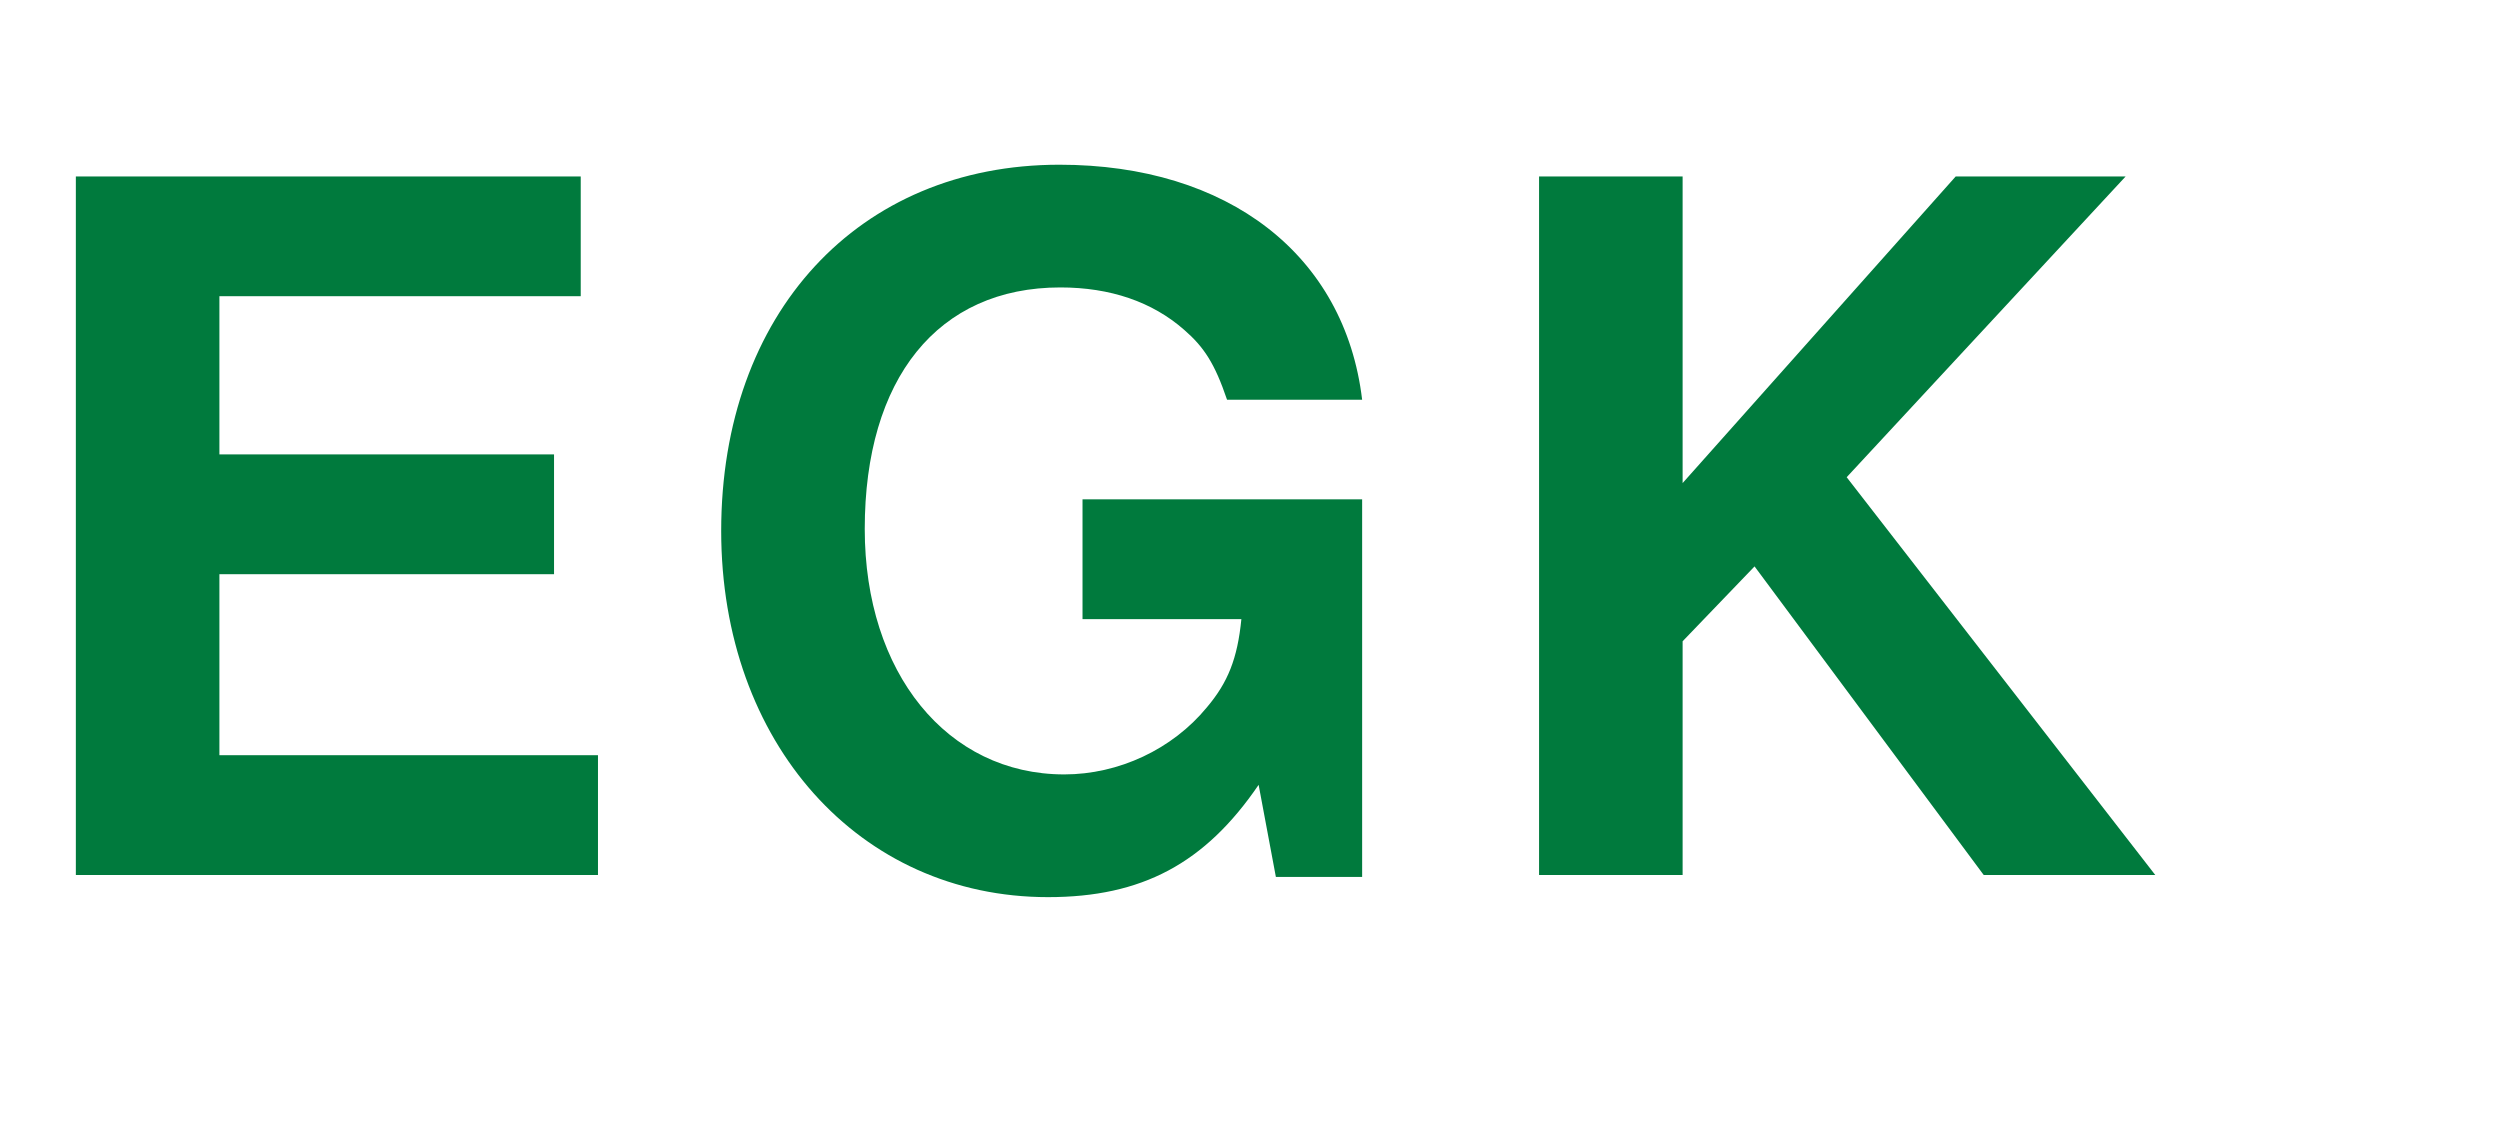
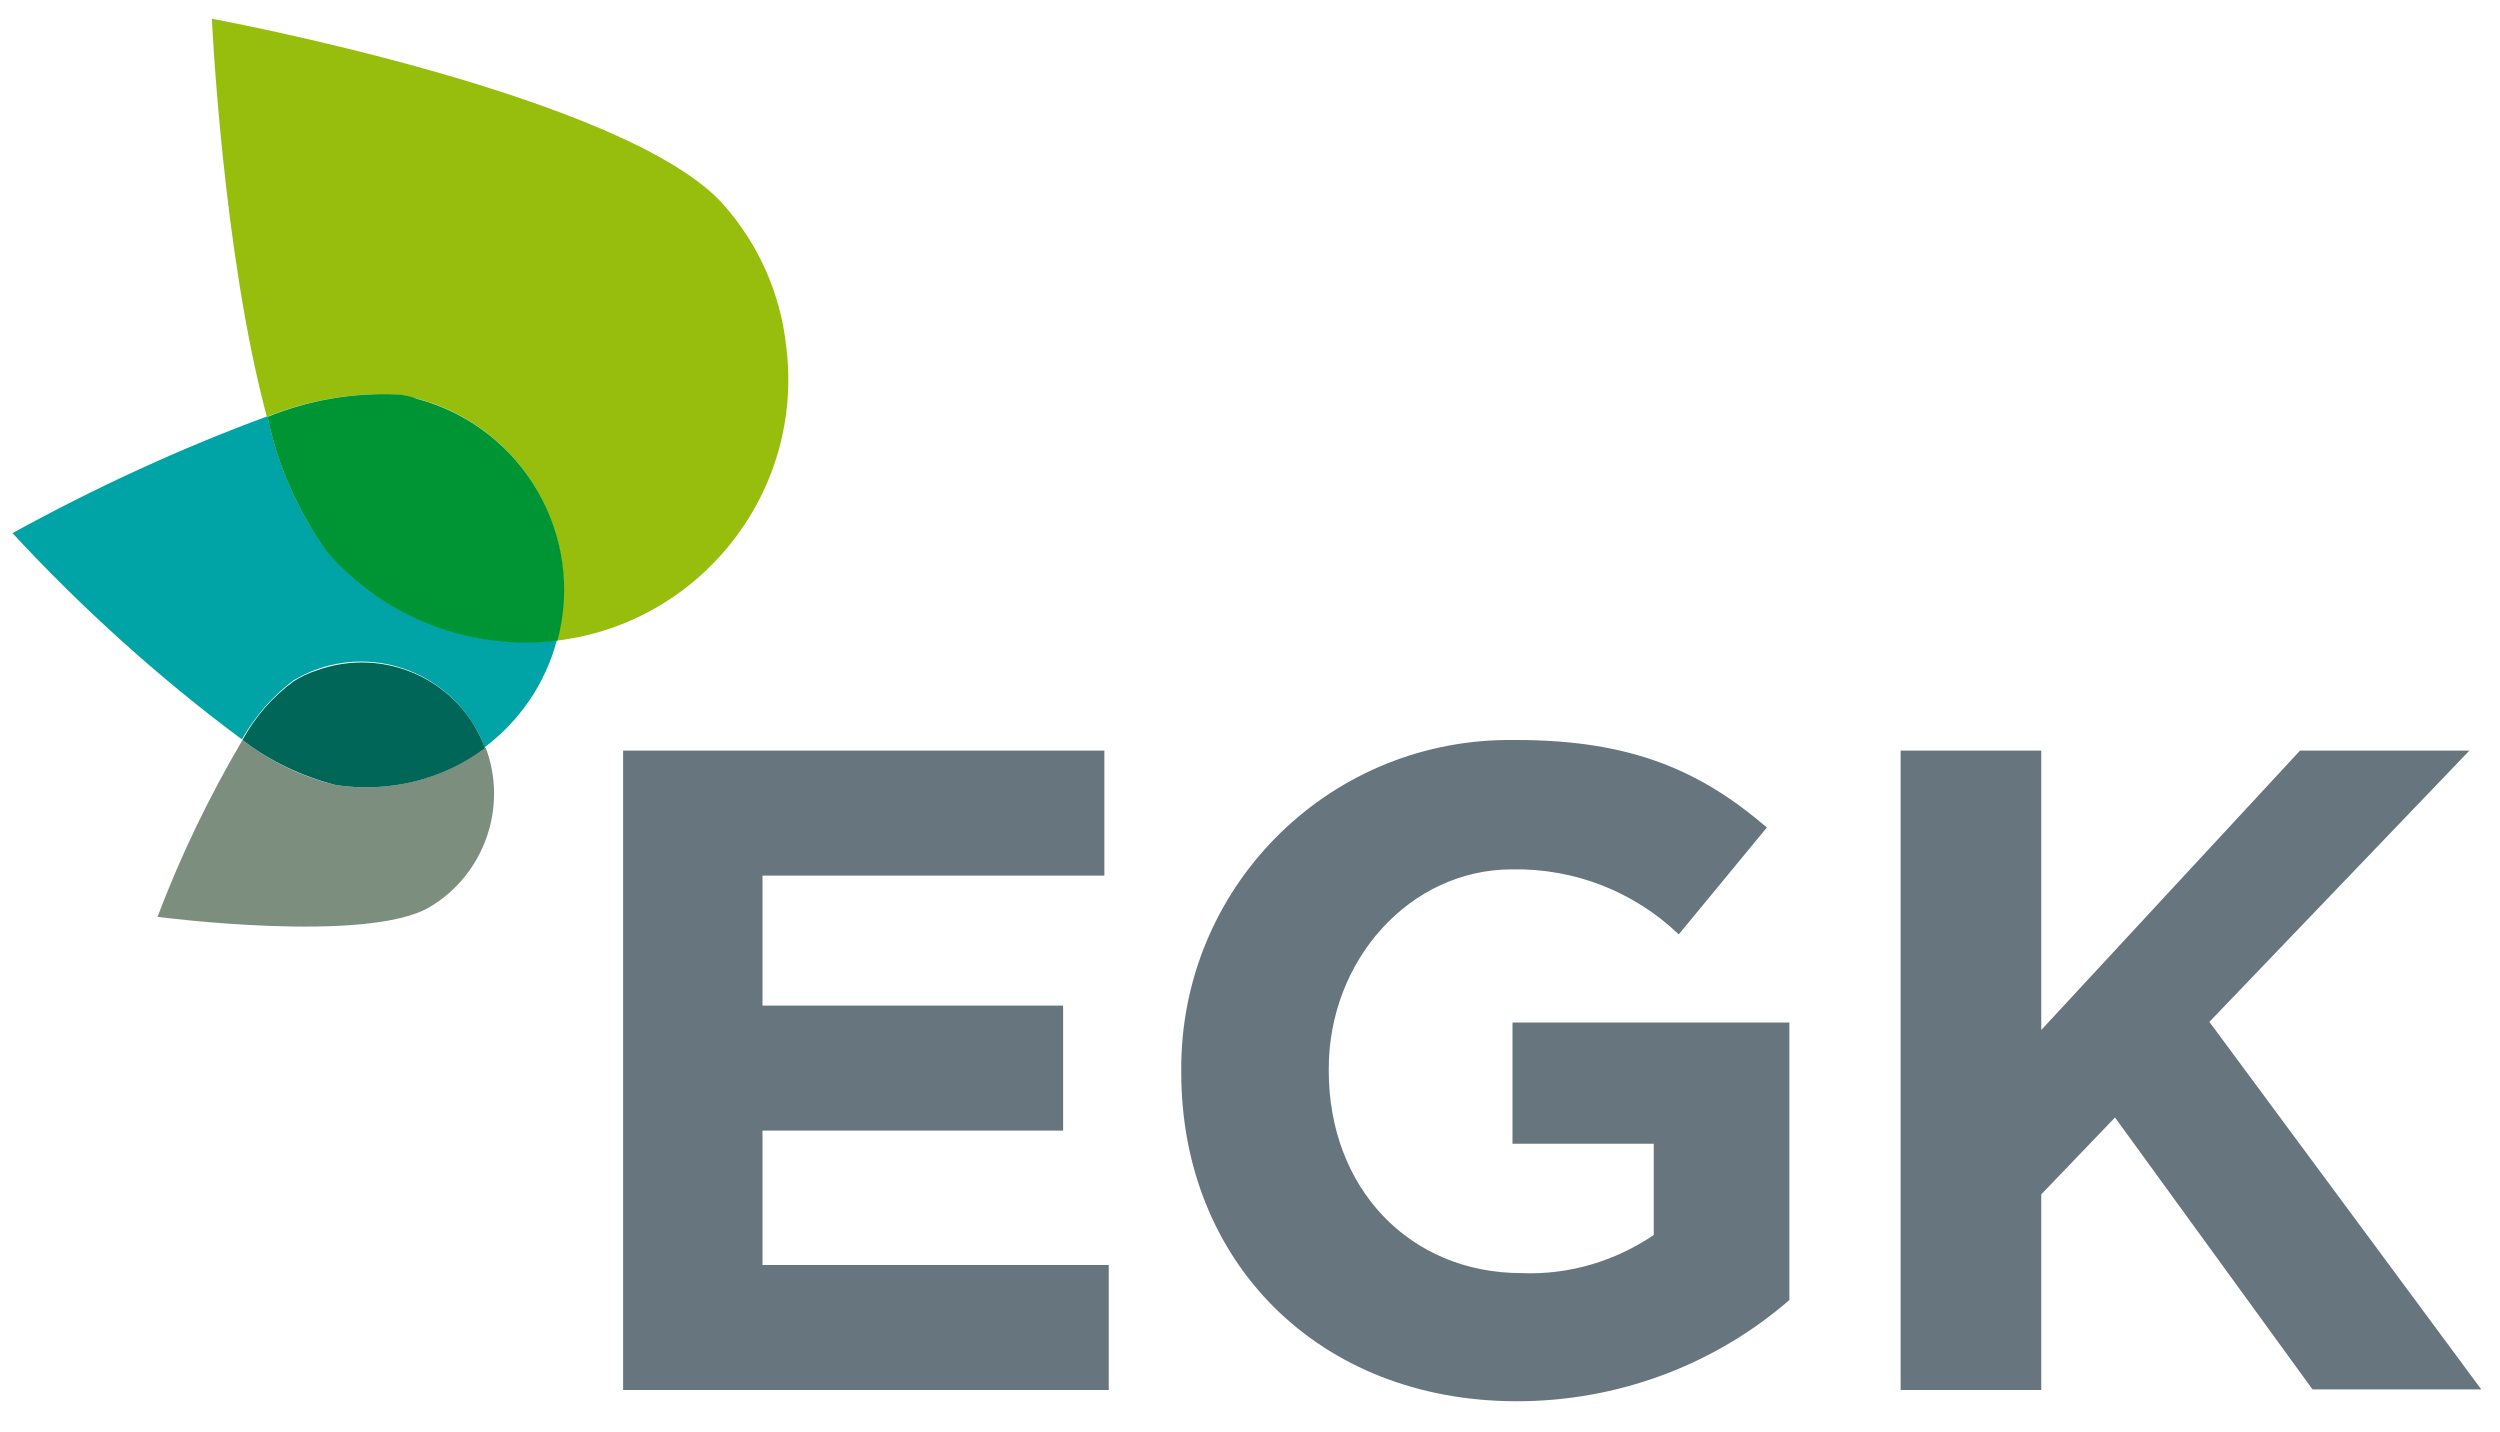
- <svg xmlns="http://www.w3.org/2000/svg" viewBox="0 0 120 55" width="120" height="55">
-   <text x="0" y="42" font-family="'Helvetica Neue',Helvetica,Arial,sans-serif" font-size="46" font-weight="800" fill="#007A3D" letter-spacing="2">EGK</text>
+ <svg xmlns="http://www.w3.org/2000/svg" version="1.1" id="egk" x="0px" y="0px" viewBox="0 0 400 229" enable-background="new 0 0 400 229" xml:space="preserve">
+   <path id="color_seledin" fill="#97BE0D" d="M115.9,32.9C100.6,15.3,33.9,3,33.9,3s1.7,37.3,8.8,63.7c6.6-2.7,13.7-3.9,20.8-3.6  c17.3,2.7,29,18.9,26.3,36.2l0,0c-0.2,1.1-0.4,2.1-0.7,3.2c23.1-2.8,39.6-23.9,36.7-47C124.9,47,121.4,39.2,115.9,32.9L115.9,32.9z" />
+   <path id="color_sea_blue" fill="#00A4A7" d="M52.3,88.2c-4.6-6.4-7.9-13.8-9.5-21.6C28.7,71.8,15.1,78.1,2,85.3  c11.2,12.1,23.5,23.2,36.7,33c2.1-3.7,4.9-6.9,8.2-9.4c9.9-6,22.8-2.9,28.9,7.1c0.7,1.1,1.3,2.3,1.7,3.6c5.7-4.3,9.8-10.3,11.6-17.2  C75.3,104.1,61.4,98.8,52.3,88.2z" />
+   <path id="color_green" fill="#009534" d="M63.6,63.1c-7.1-0.3-14.2,0.9-20.8,3.6c1.6,7.8,4.9,15.1,9.5,21.6  c9.2,10.6,23,15.9,36.9,14.2c4.5-16.9-5.6-34.2-22.5-38.7C65.7,63.4,64.6,63.2,63.6,63.1L63.6,63.1z" />
+   <path id="color_grey_green" fill="#7C8F7F" d="M53.7,125.6c-5.4-1.3-10.5-3.8-14.9-7.2c-5.3,9-9.9,18.5-13.6,28.3  c0,0,33.6,4.4,43.6-1.6c8.7-5.2,12.5-16,8.9-25.5C70.7,124.8,62.1,126.9,53.7,125.6z" />
+   <path id="color_green_dark" fill="#006657" d="M47,109c-3.4,2.5-6.2,5.7-8.2,9.4c4.4,3.4,9.5,5.8,14.9,7.2  c8.4,1.3,17.1-0.8,23.9-5.9c-4-10.9-16.1-16.4-27-12.4C49.3,107.7,48.1,108.3,47,109L47,109z" />
+   <path id="color_grey" fill="#66757E" d="M177.4,202.4H122v-21.5h48.1v-20H122v-20.8h54.7v-20h-77v102.3h77.7V202.4z M353.5,163.5  l41.6-43.4H368l-41.4,44.7v-44.7h-22.5v102.3h22.5v-31.3l11.8-12.3l31.6,43.5h27L353.5,163.5z M242,183h22.6v14.6  c-6.2,4.2-13.6,6.4-21.1,6.1c-18.1,0-30.9-13.7-30.9-32.4V171c0-17.4,13-31.9,29.3-31.9c9.9-0.2,19.5,3.5,26.7,10.4l14.1-17.1  c-10.6-9.1-21.7-14-40.1-14H241c-29,0.3-52.2,23.9-52,52.9v0.3c0,30.2,21.9,52.6,53.7,52.6c16,0,31.5-5.7,43.6-16.2v-44.4H242V183z" />
</svg>
